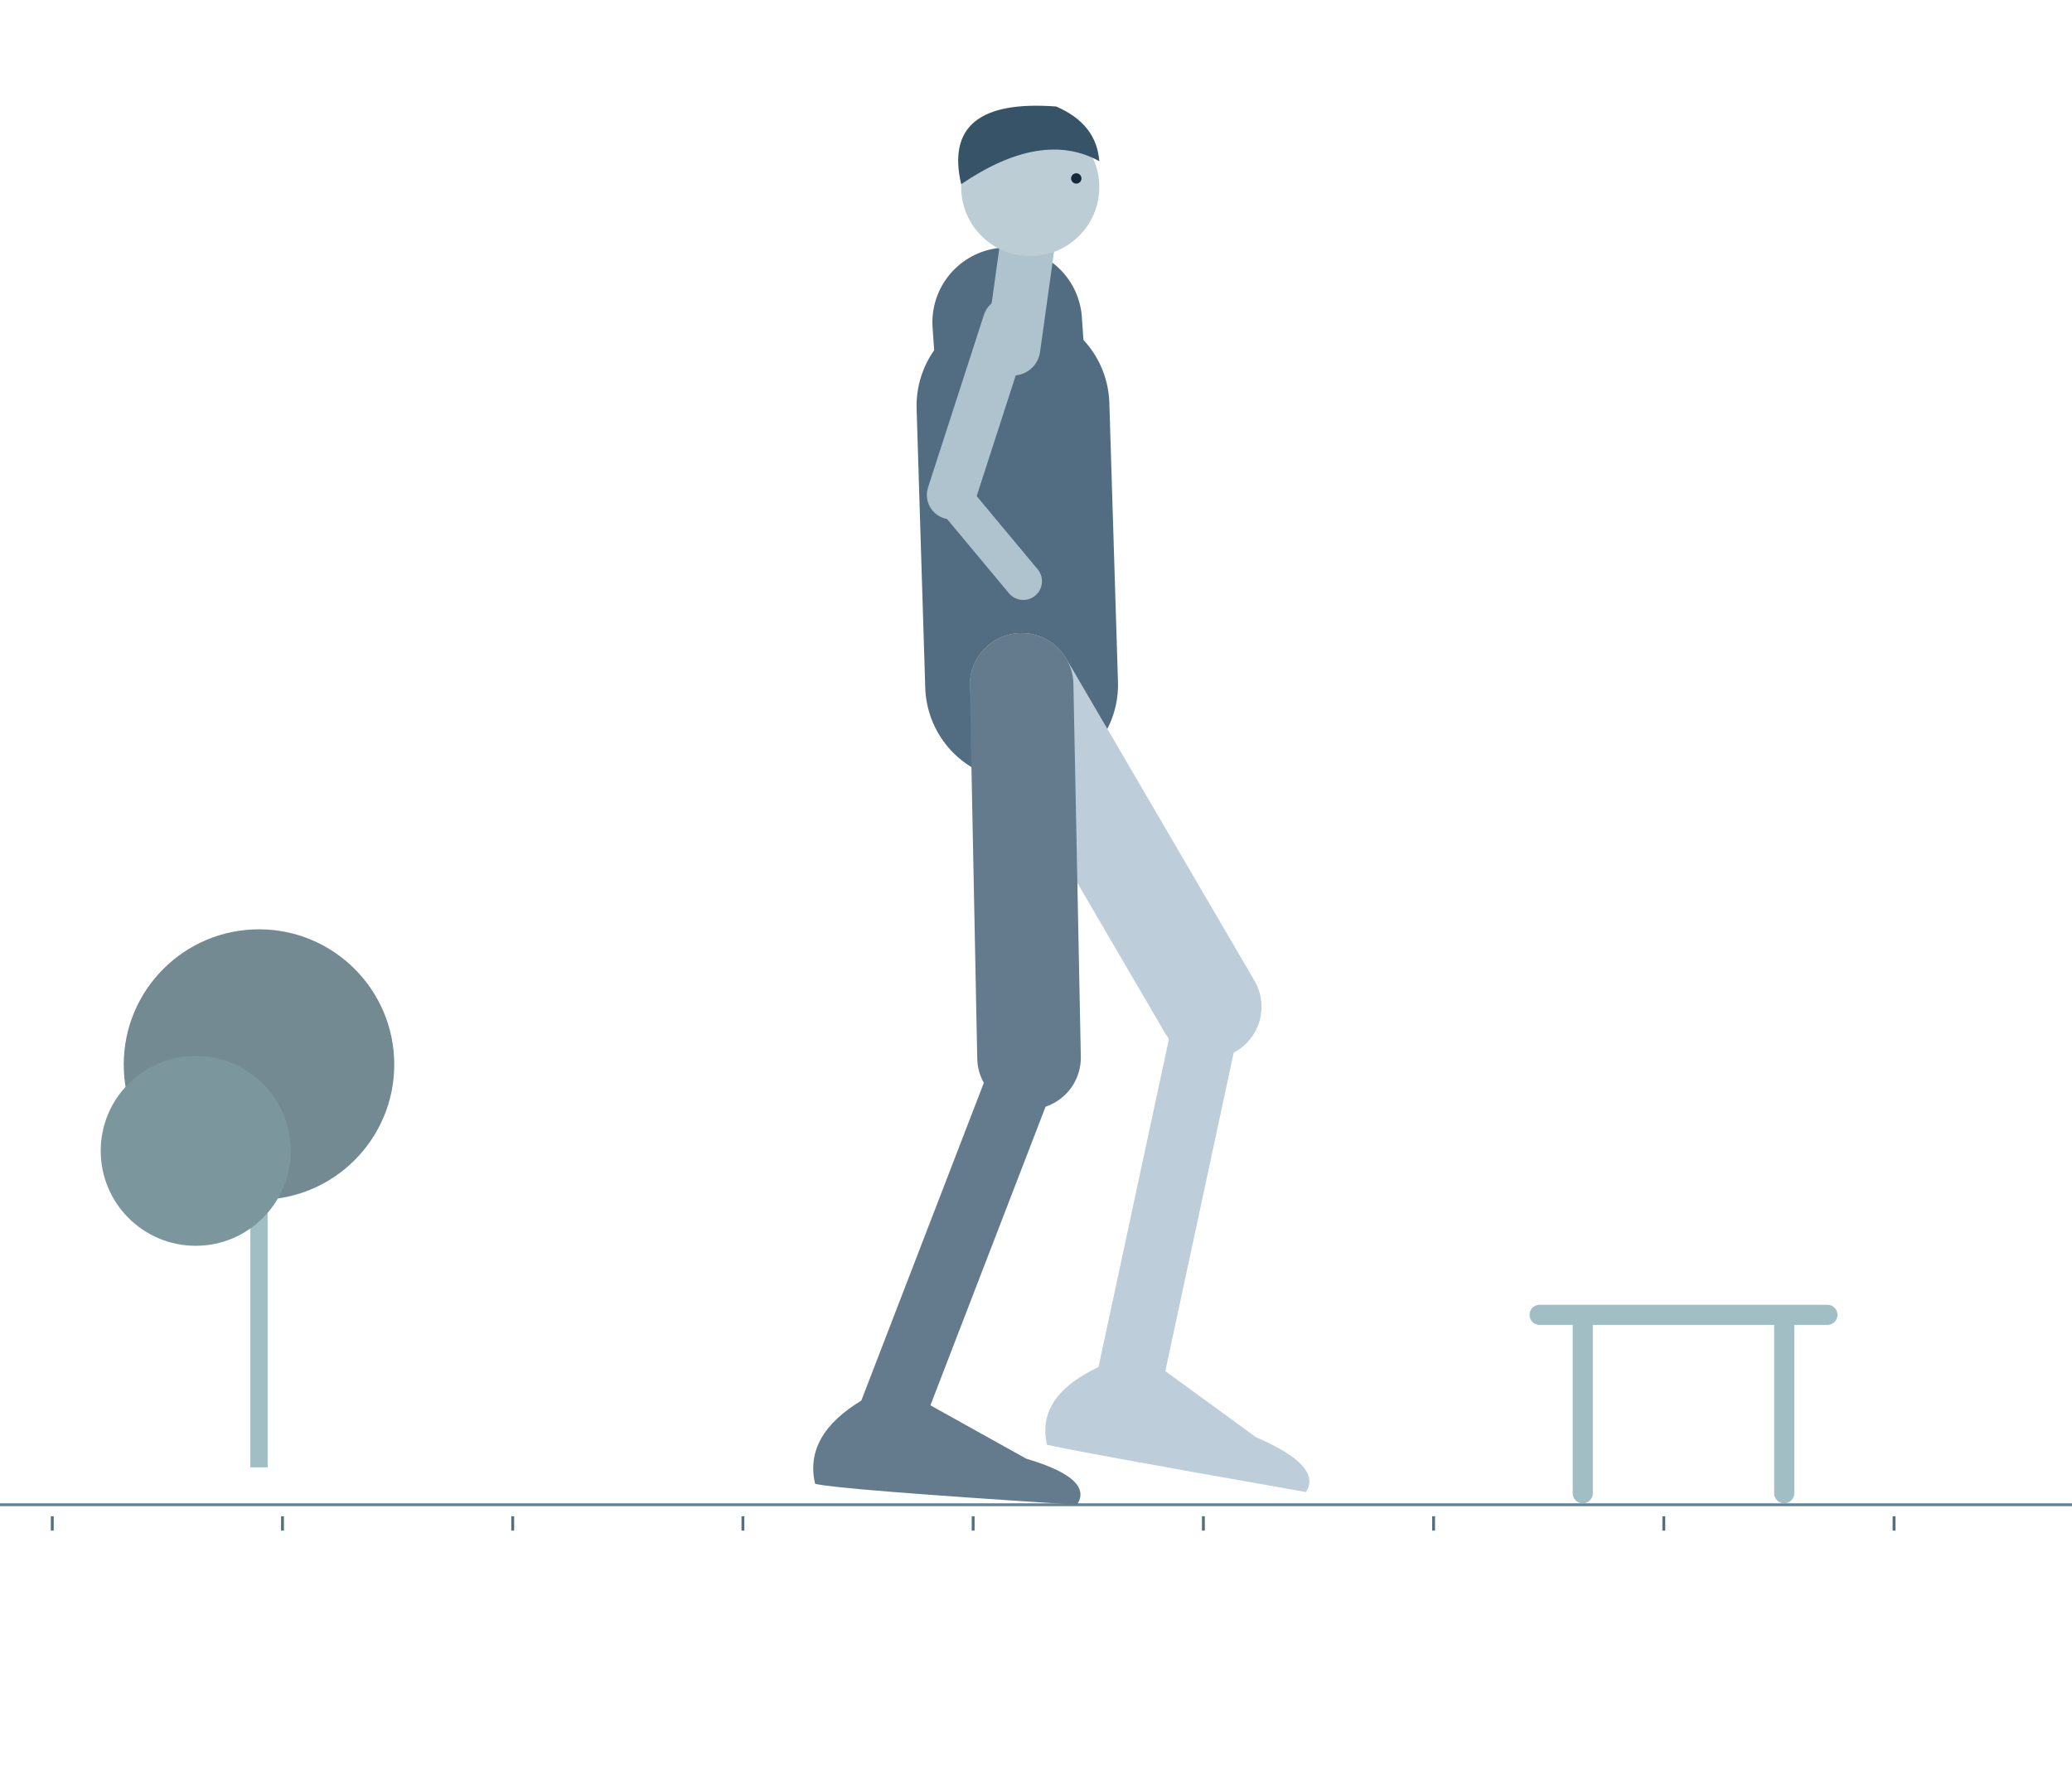
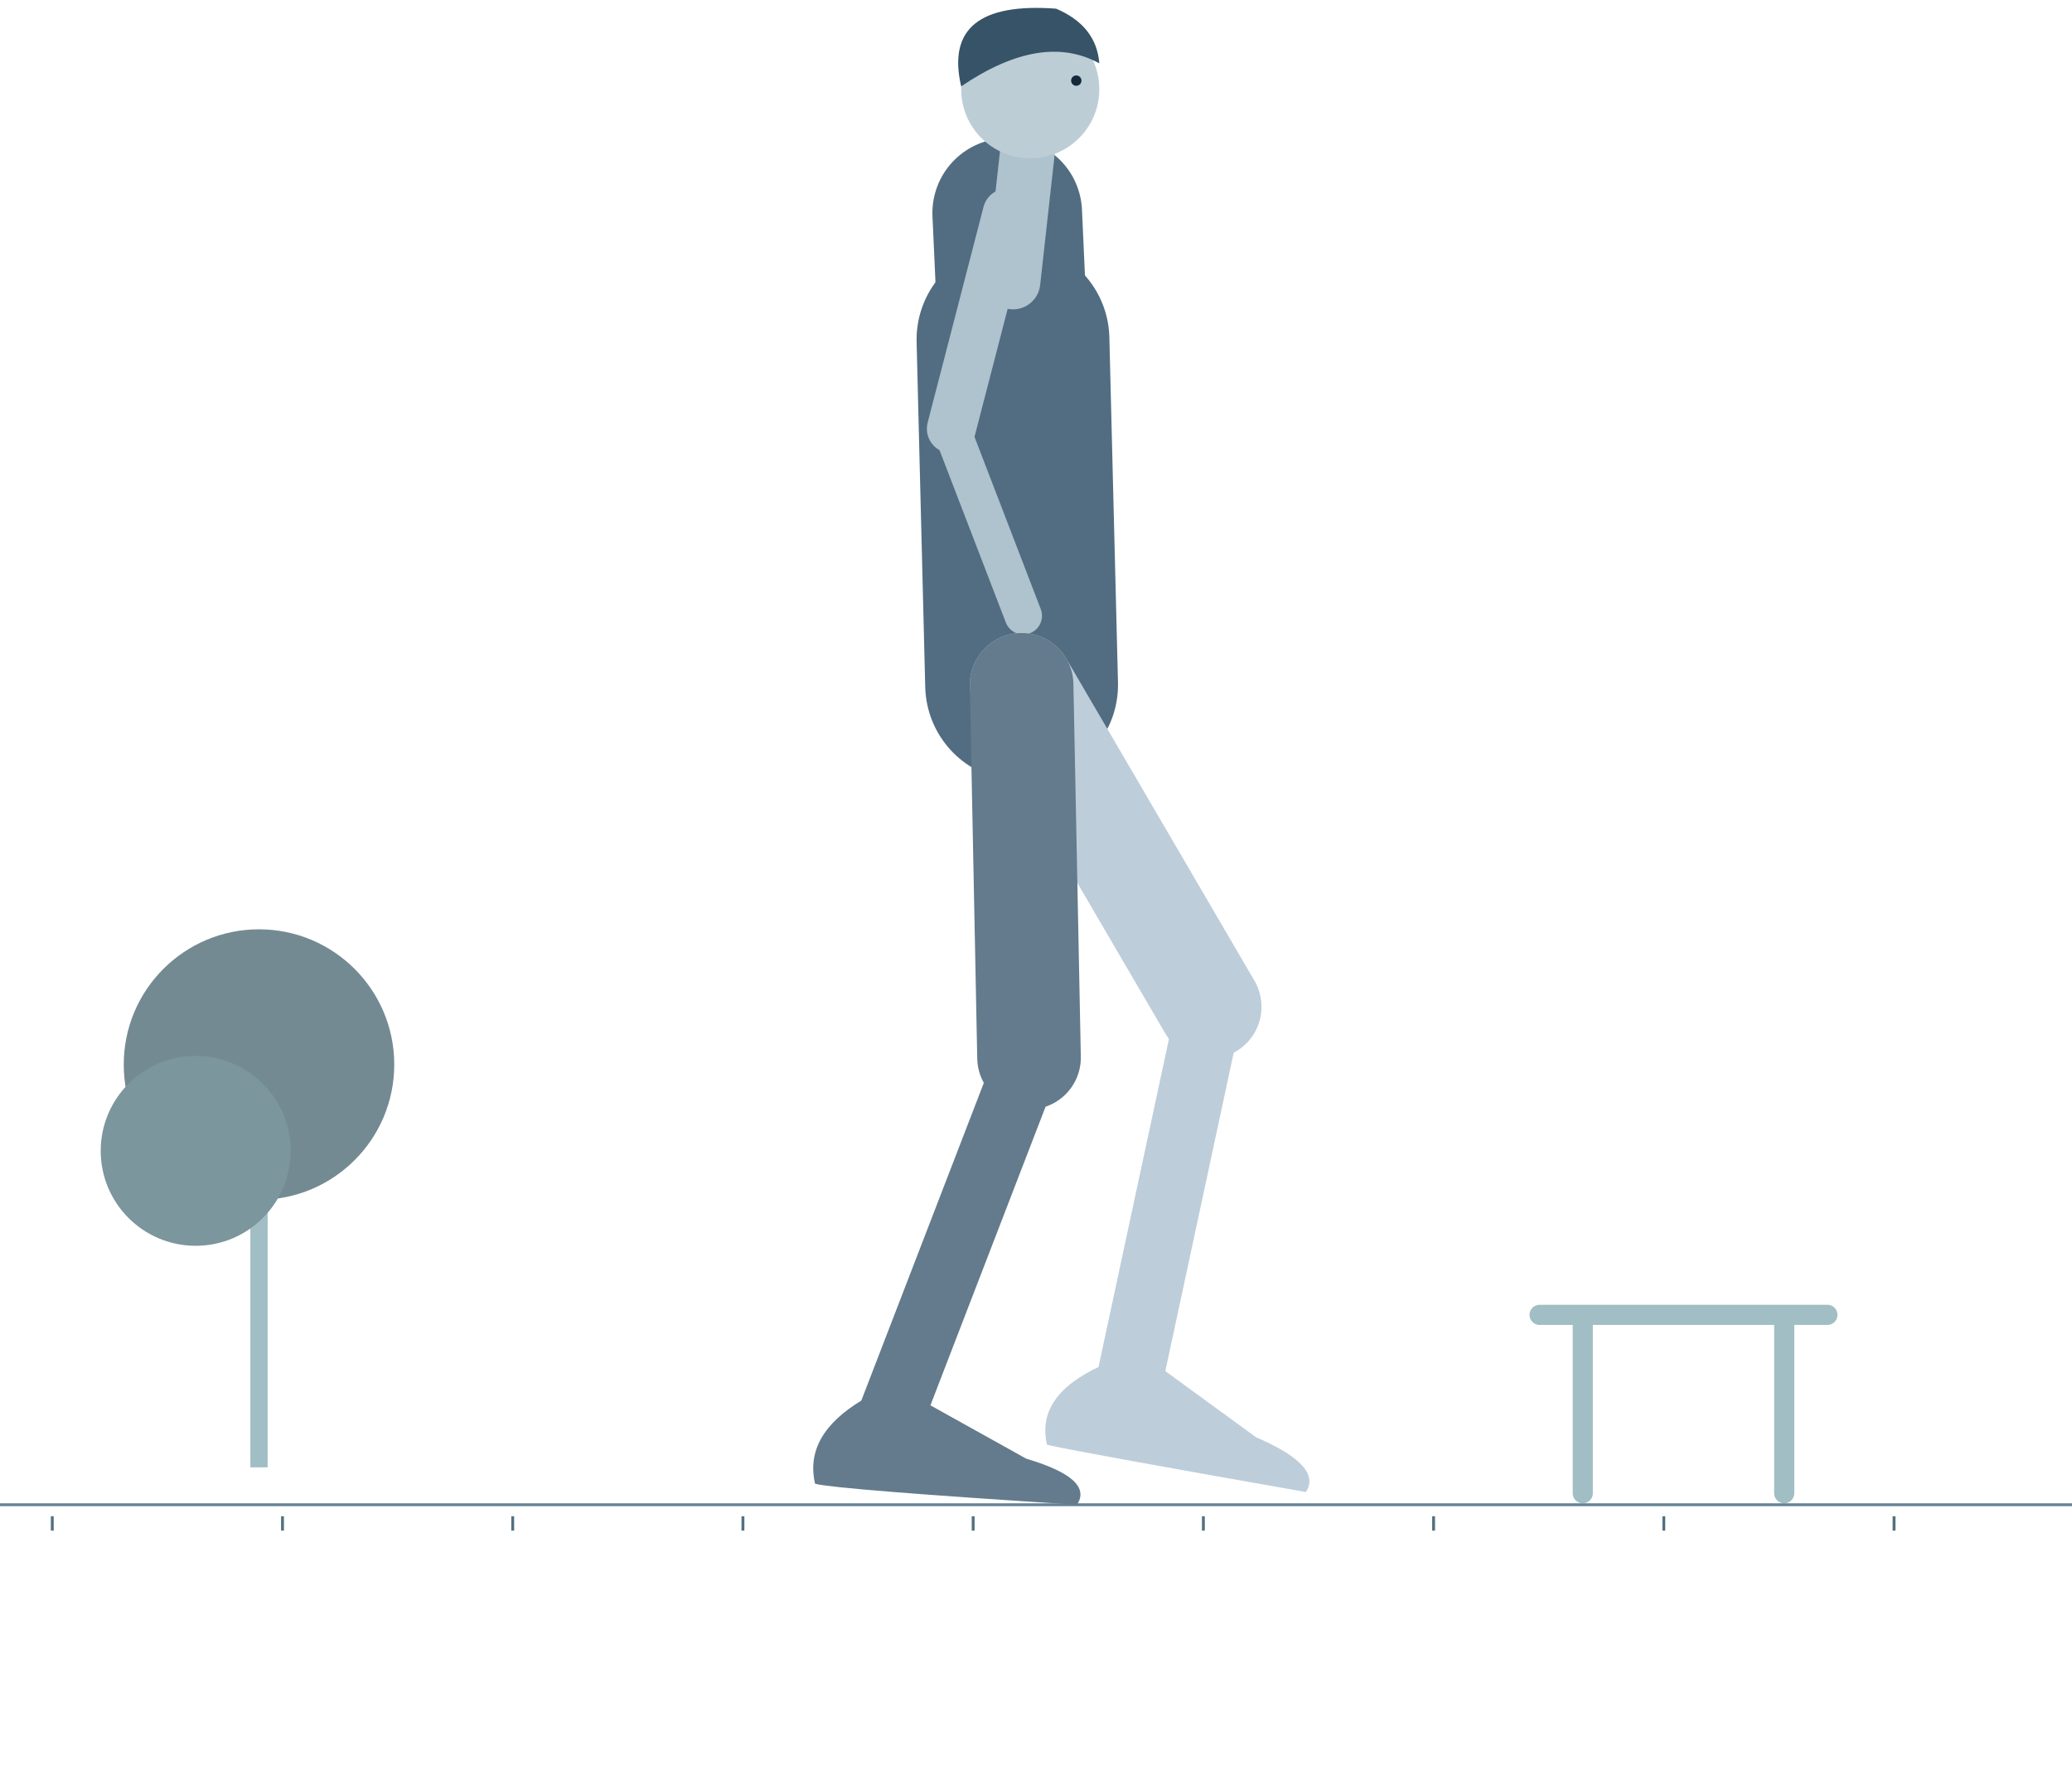
<svg xmlns="http://www.w3.org/2000/svg" viewBox="0 0 720 620" role="img" aria-labelledby="still-7-title">
  <g opacity=".65">
    <path d="M90 510V403" stroke="#6D9BA3" stroke-width="6" />
    <circle cx="90" cy="370" r="47" fill="#294B59" />
    <circle cx="68" cy="400" r="33" fill="#345D67" />
    <path d="M535 457h100m-85 0v62m70-62v62" stroke="#6D9BA3" stroke-width="7" stroke-linecap="round" />
  </g>
  <g transform="">
    <path d="M-1600,523H2200" stroke="#648396" stroke-width="1" />
    <path d="M-61.838,527v5" stroke="#537080" />
    <path d="M18.162,527v5" stroke="#537080" />
    <path d="M98.162,527v5" stroke="#537080" />
    <path d="M178.162,527v5" stroke="#537080" />
    <path d="M258.162,527v5" stroke="#537080" />
    <path d="M338.162,527v5" stroke="#537080" />
    <path d="M418.162,527v5" stroke="#537080" />
    <path d="M498.162,527v5" stroke="#537080" />
    <path d="M578.162,527v5" stroke="#537080" />
    <path d="M658.162,527v5" stroke="#537080" />
    <path d="M738.162,527v5" stroke="#537080" />
    <path d="M818.162,527v5" stroke="#537080" />
    <path d="M898.162,527v5" stroke="#537080" />
    <path d="M978.162,527v5" stroke="#537080" />
    <path d="M1058.162,527v5" stroke="#537080" />
    <g opacity="1">
-       <path d="M355,238.02L352,141.02" stroke="#526D82" stroke-width="67" stroke-linecap="round" fill="none" />
-       <path d="M352,141.02L350,112.02" stroke="#526D82" stroke-width="52" stroke-linecap="round" fill="none" />
-       <path d="M350,112.02L330.58,172.02" stroke="#AEC3CD" stroke-width="17" stroke-linecap="round" fill="none" />
-       <path d="M330.58,172.02L355.58,202.02" stroke="#AEC3CD" stroke-width="13" stroke-linecap="round" fill="none" />
-       <path d="M352,121.02L358,78.02" stroke="#AEC3CD" stroke-width="19" stroke-linecap="round" fill="none" />
-       <circle cx="358" cy="65.02" r="24" fill="#BDCDD6" />
-       <path d="M334,64.016 Q327,34.016 367,37.016 Q381,43.016 382,56.016 Q362,45.016 334,64.016" fill="#365367" />
-       <circle cx="374" cy="62.02" r="1.8" fill="#142A3A" />
+       <path d="M355,238.02L352,118.02" stroke="#526D82" stroke-width="67" stroke-linecap="round" fill="none" />
+       <path d="M352,118.02L350,74.02" stroke="#526D82" stroke-width="52" stroke-linecap="round" fill="none" />
+       <path d="M350,74.02L330.58,149.02" stroke="#AEC3CD" stroke-width="17" stroke-linecap="round" fill="none" />
+       <path d="M330.58,149.02L355.58,214.02" stroke="#AEC3CD" stroke-width="13" stroke-linecap="round" fill="none" />
+       <path d="M352,98.02L358,44.02" stroke="#AEC3CD" stroke-width="19" stroke-linecap="round" fill="none" />
+       <circle cx="358" cy="31.02" r="24" fill="#BDCDD6" />
+       <path d="M334,30.016 Q327,0.016 367,3.016 Q381,9.016 382,22.016 Q362,11.016 334,30.016" fill="#365367" />
+       <circle cx="374" cy="28.02" r="1.8" fill="#142A3A" />
    </g>
    <path d="M355,238.02L420.36,349.93" stroke="#BDCDDA" stroke-width="36" stroke-linecap="round" fill="none" />
    <path d="M420.36,349.93L392.49,479.77" stroke="#BDCDDA" stroke-width="23" stroke-linecap="round" fill="none" />
    <path d="M382.49,474.77 Q359.83,485.15 363.83,502.15 Q371.83,504.15 453.77,518.58 Q459.77,509.58 436.44,499.53 L402.49,474.77Z" fill="#BDCDDA" />
    <g opacity="1">
      <path d="M355,238.02L357.58,367.59" stroke="#637B8C" stroke-width="36" stroke-linecap="round" fill="none" />
      <path d="M357.58,367.59L309.81,491.5" stroke="#637B8C" stroke-width="23" stroke-linecap="round" fill="none" />
      <path d="M299.81,486.5 Q279.24,498.72 283.24,515.72 Q291.24,517.72 374.23,523 Q380.23,514 356.63,507 L319.81,486.5Z" fill="#637B8C" />
    </g>
  </g>
</svg>
